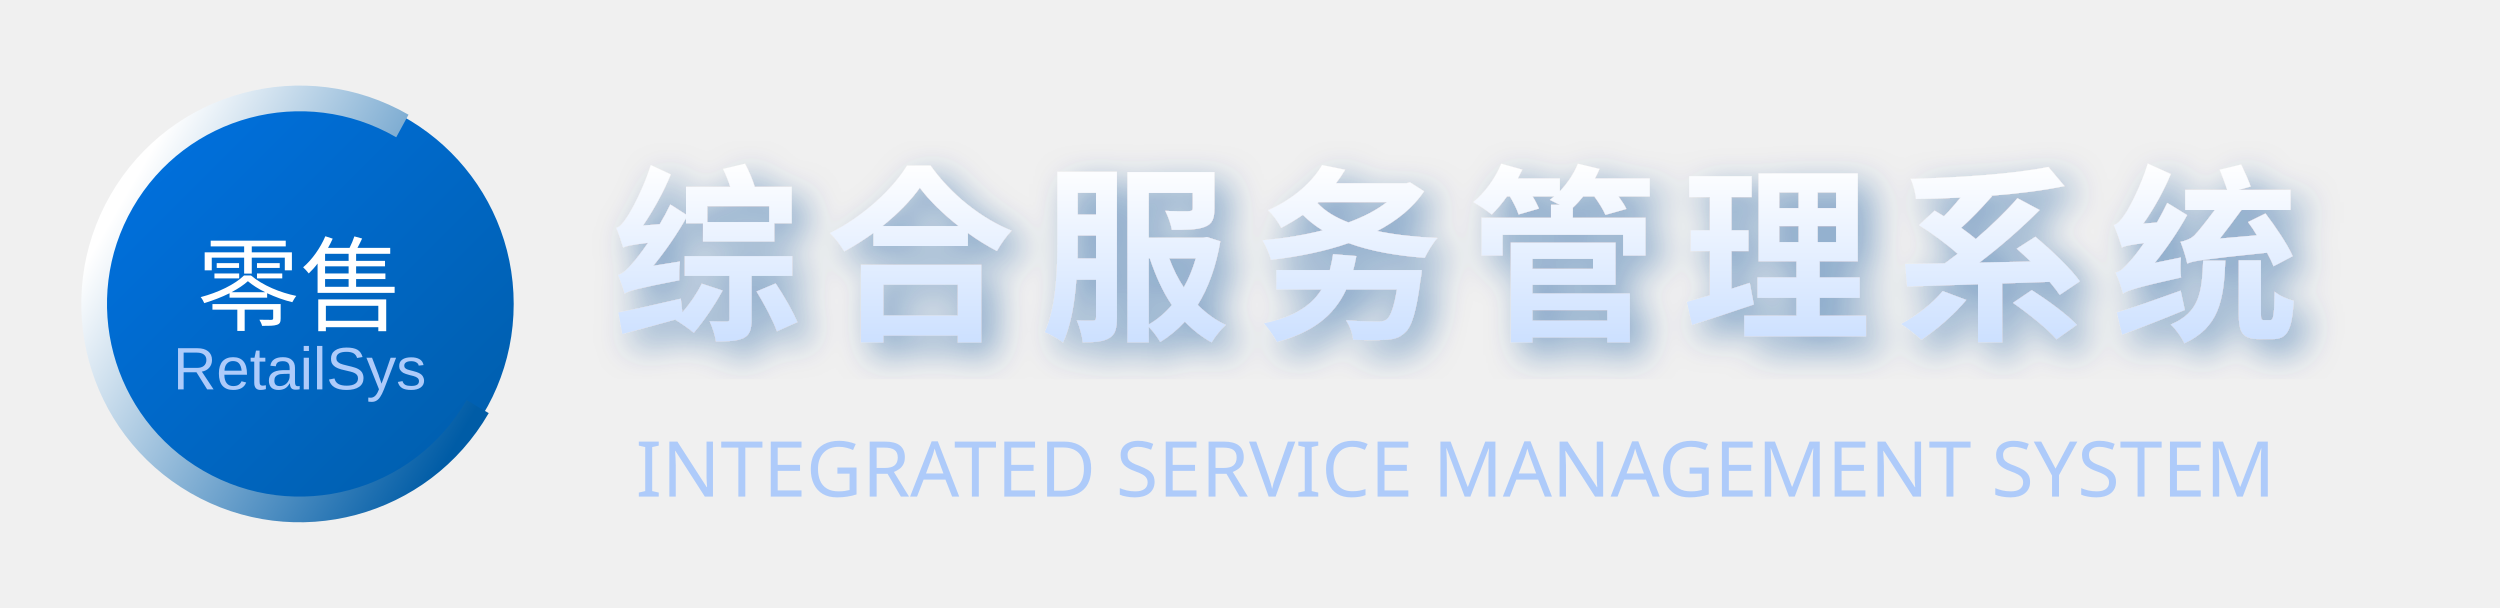
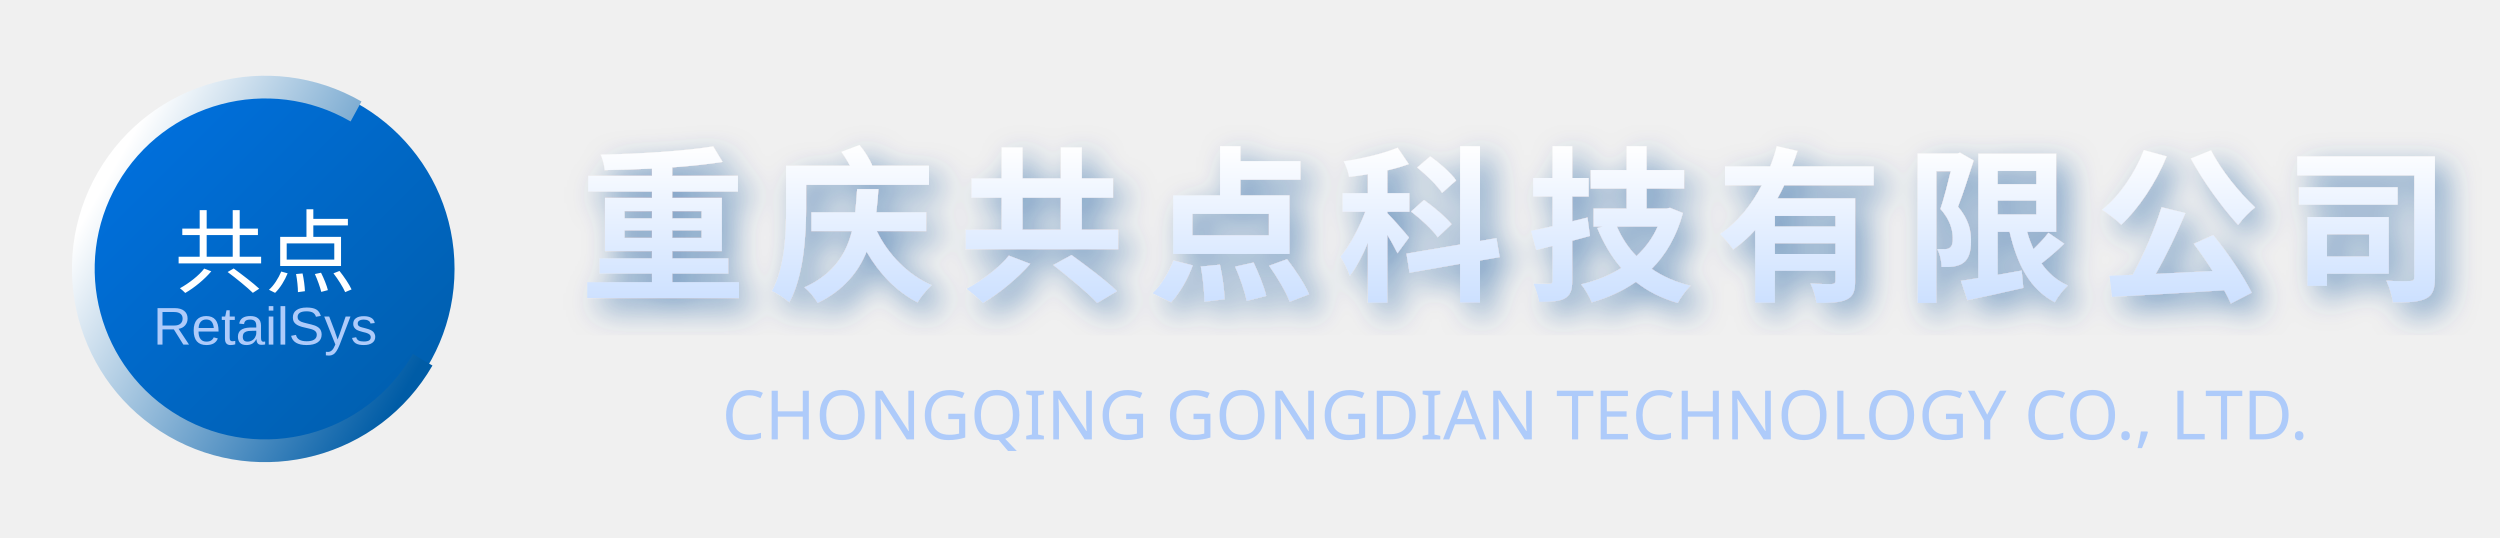
- <svg xmlns="http://www.w3.org/2000/svg" width="292" height="71" viewBox="0 0 292 71">
+ <svg xmlns="http://www.w3.org/2000/svg" width="330" height="71" viewBox="0 0 330 71">
  <defs>
    <filter id="textShadow" x="-20%" y="-20%" width="140%" height="140%">
      <feDropShadow dx="1.5" dy="1.5" stdDeviation="2" flood-color="#004a99" flood-opacity="0.5" />
    </filter>
    <linearGradient id="circleGrad" x1="0%" y1="0%" x2="100%" y2="100%">
      <stop offset="0%" stop-color="#0073e6" />
      <stop offset="100%" stop-color="#005ca6" />
    </linearGradient>
    <linearGradient id="ringGrad" x1="0%" y1="0%" x2="100%" y2="0%">
      <stop offset="0%" stop-color="#FFFFFF" />
      <stop offset="100%" stop-color="#005ca6" />
    </linearGradient>
    <linearGradient id="titleGrad" x1="0%" y1="0%" x2="0%" y2="100%">
      <stop offset="0%" stop-color="#FFFFFF" />
      <stop offset="100%" stop-color="#CCE0FF" />
    </linearGradient>
    <linearGradient id="subGrad" x1="0%" y1="0%" x2="0%" y2="100%">
      <stop offset="0%" stop-color="#AECBFA" />
      <stop offset="100%" stop-color="#AECBFA" />
    </linearGradient>
  </defs>
  <g transform="translate(35, 35.5)">
    <circle cx="0" cy="0" r="25" fill="url(#circleGrad)" />
    <circle cx="0" cy="0" r="24" fill="none" stroke="url(#ringGrad)" stroke-width="3" stroke-dasharray="150.8 150.8" stroke-dashoffset="37.7" transform="rotate(30)" />
-     <text x="0" y="-2" font-family="SimHei, Microsoft YaHei, sans-serif" font-size="12" font-weight="normal" fill="#FFFFFF" text-anchor="middle" dominant-baseline="middle">零售</text>
+     <text x="0" y="-2" font-family="SimHei, Microsoft YaHei, sans-serif" font-size="12" font-weight="normal" fill="#FFFFFF" text-anchor="middle" dominant-baseline="middle">共点</text>
    <text x="0" y="8" font-family="Arial, sans-serif" font-size="7" font-weight="normal" fill="url(#subGrad)" text-anchor="middle" dominant-baseline="middle">RetailSys</text>
  </g>
  <g font-family="SimHei, Microsoft YaHei, sans-serif" text-anchor="middle">
-     <text x="170" y="38" font-size="22" font-weight="600" fill="url(#titleGrad)" letter-spacing="3px" filter="url(#textShadow)">综合服务管理系统</text>
-     <text x="170" y="58" font-size="9" fill="url(#subGrad)">INTEGRATED SERVICE MANAGEMENT SYSTEM</text>
+     <text x="200" y="38" font-size="22" font-weight="600" fill="url(#titleGrad)" letter-spacing="3px" filter="url(#textShadow)">重庆共点科技有限公司</text>
+     <text x="200" y="58" font-size="9" fill="url(#subGrad)">CHONGQING GONGDIAN TECHNOLOGY CO., LTD.</text>
  </g>
</svg>
